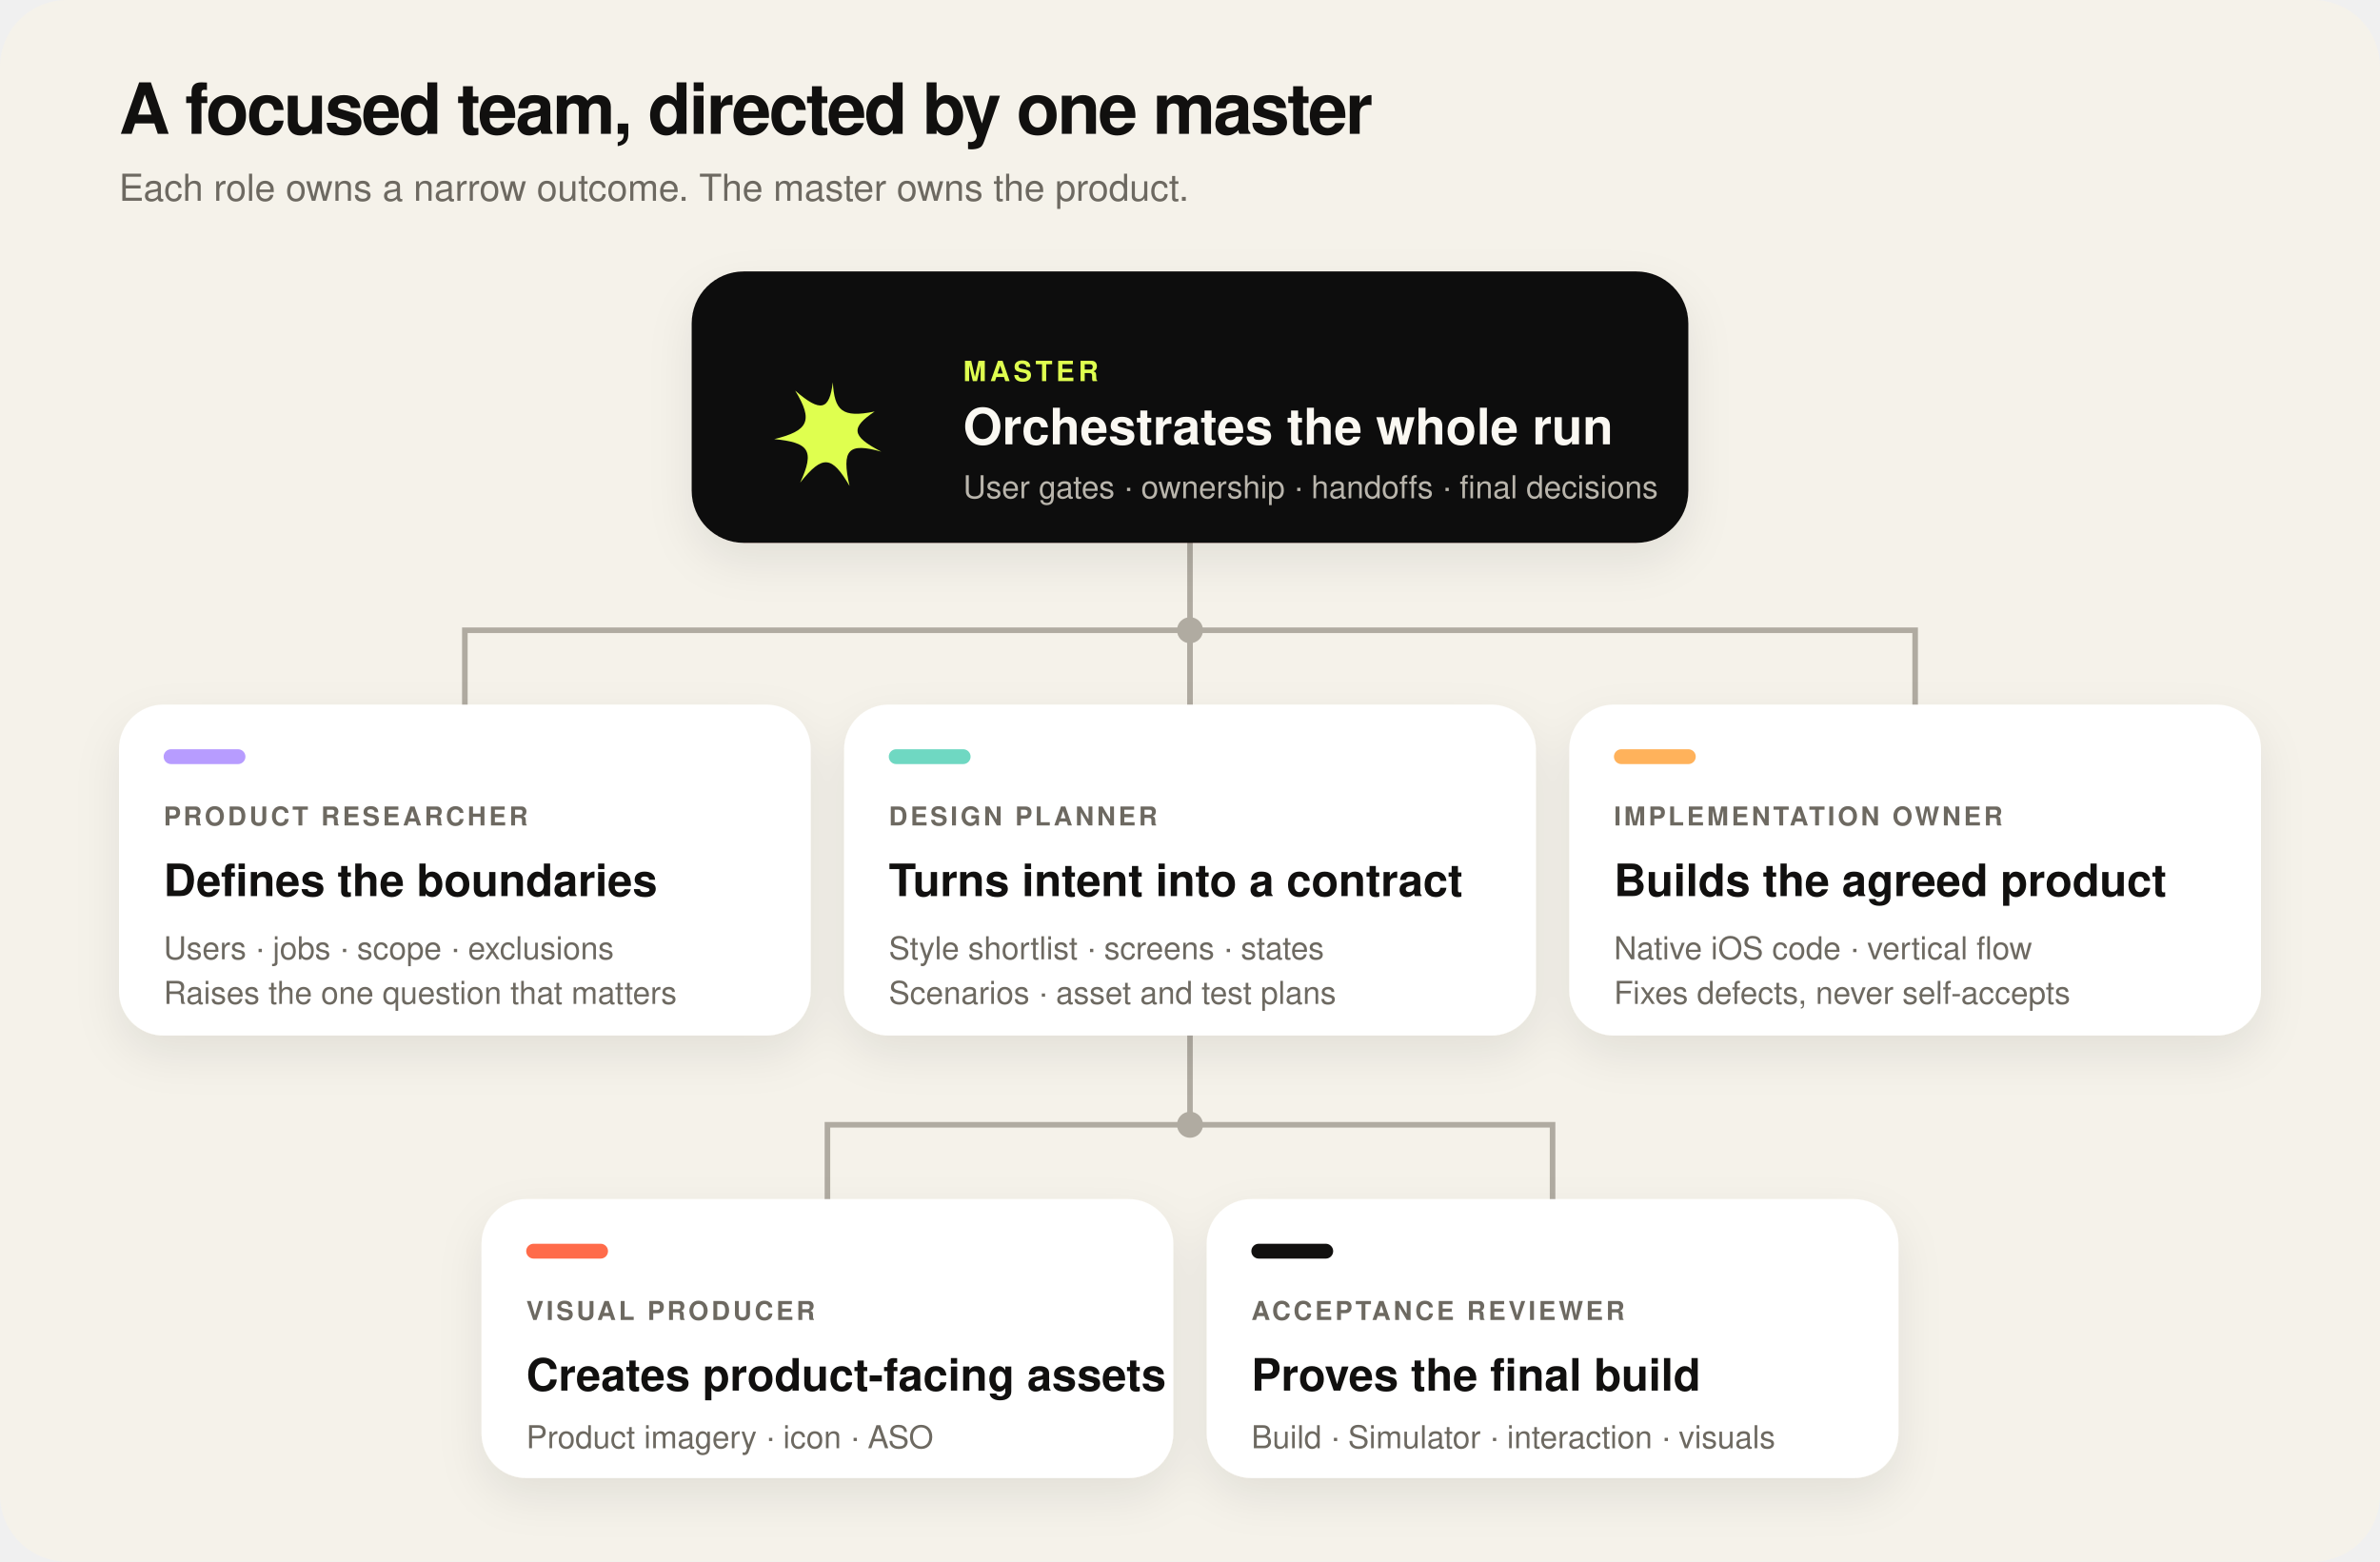
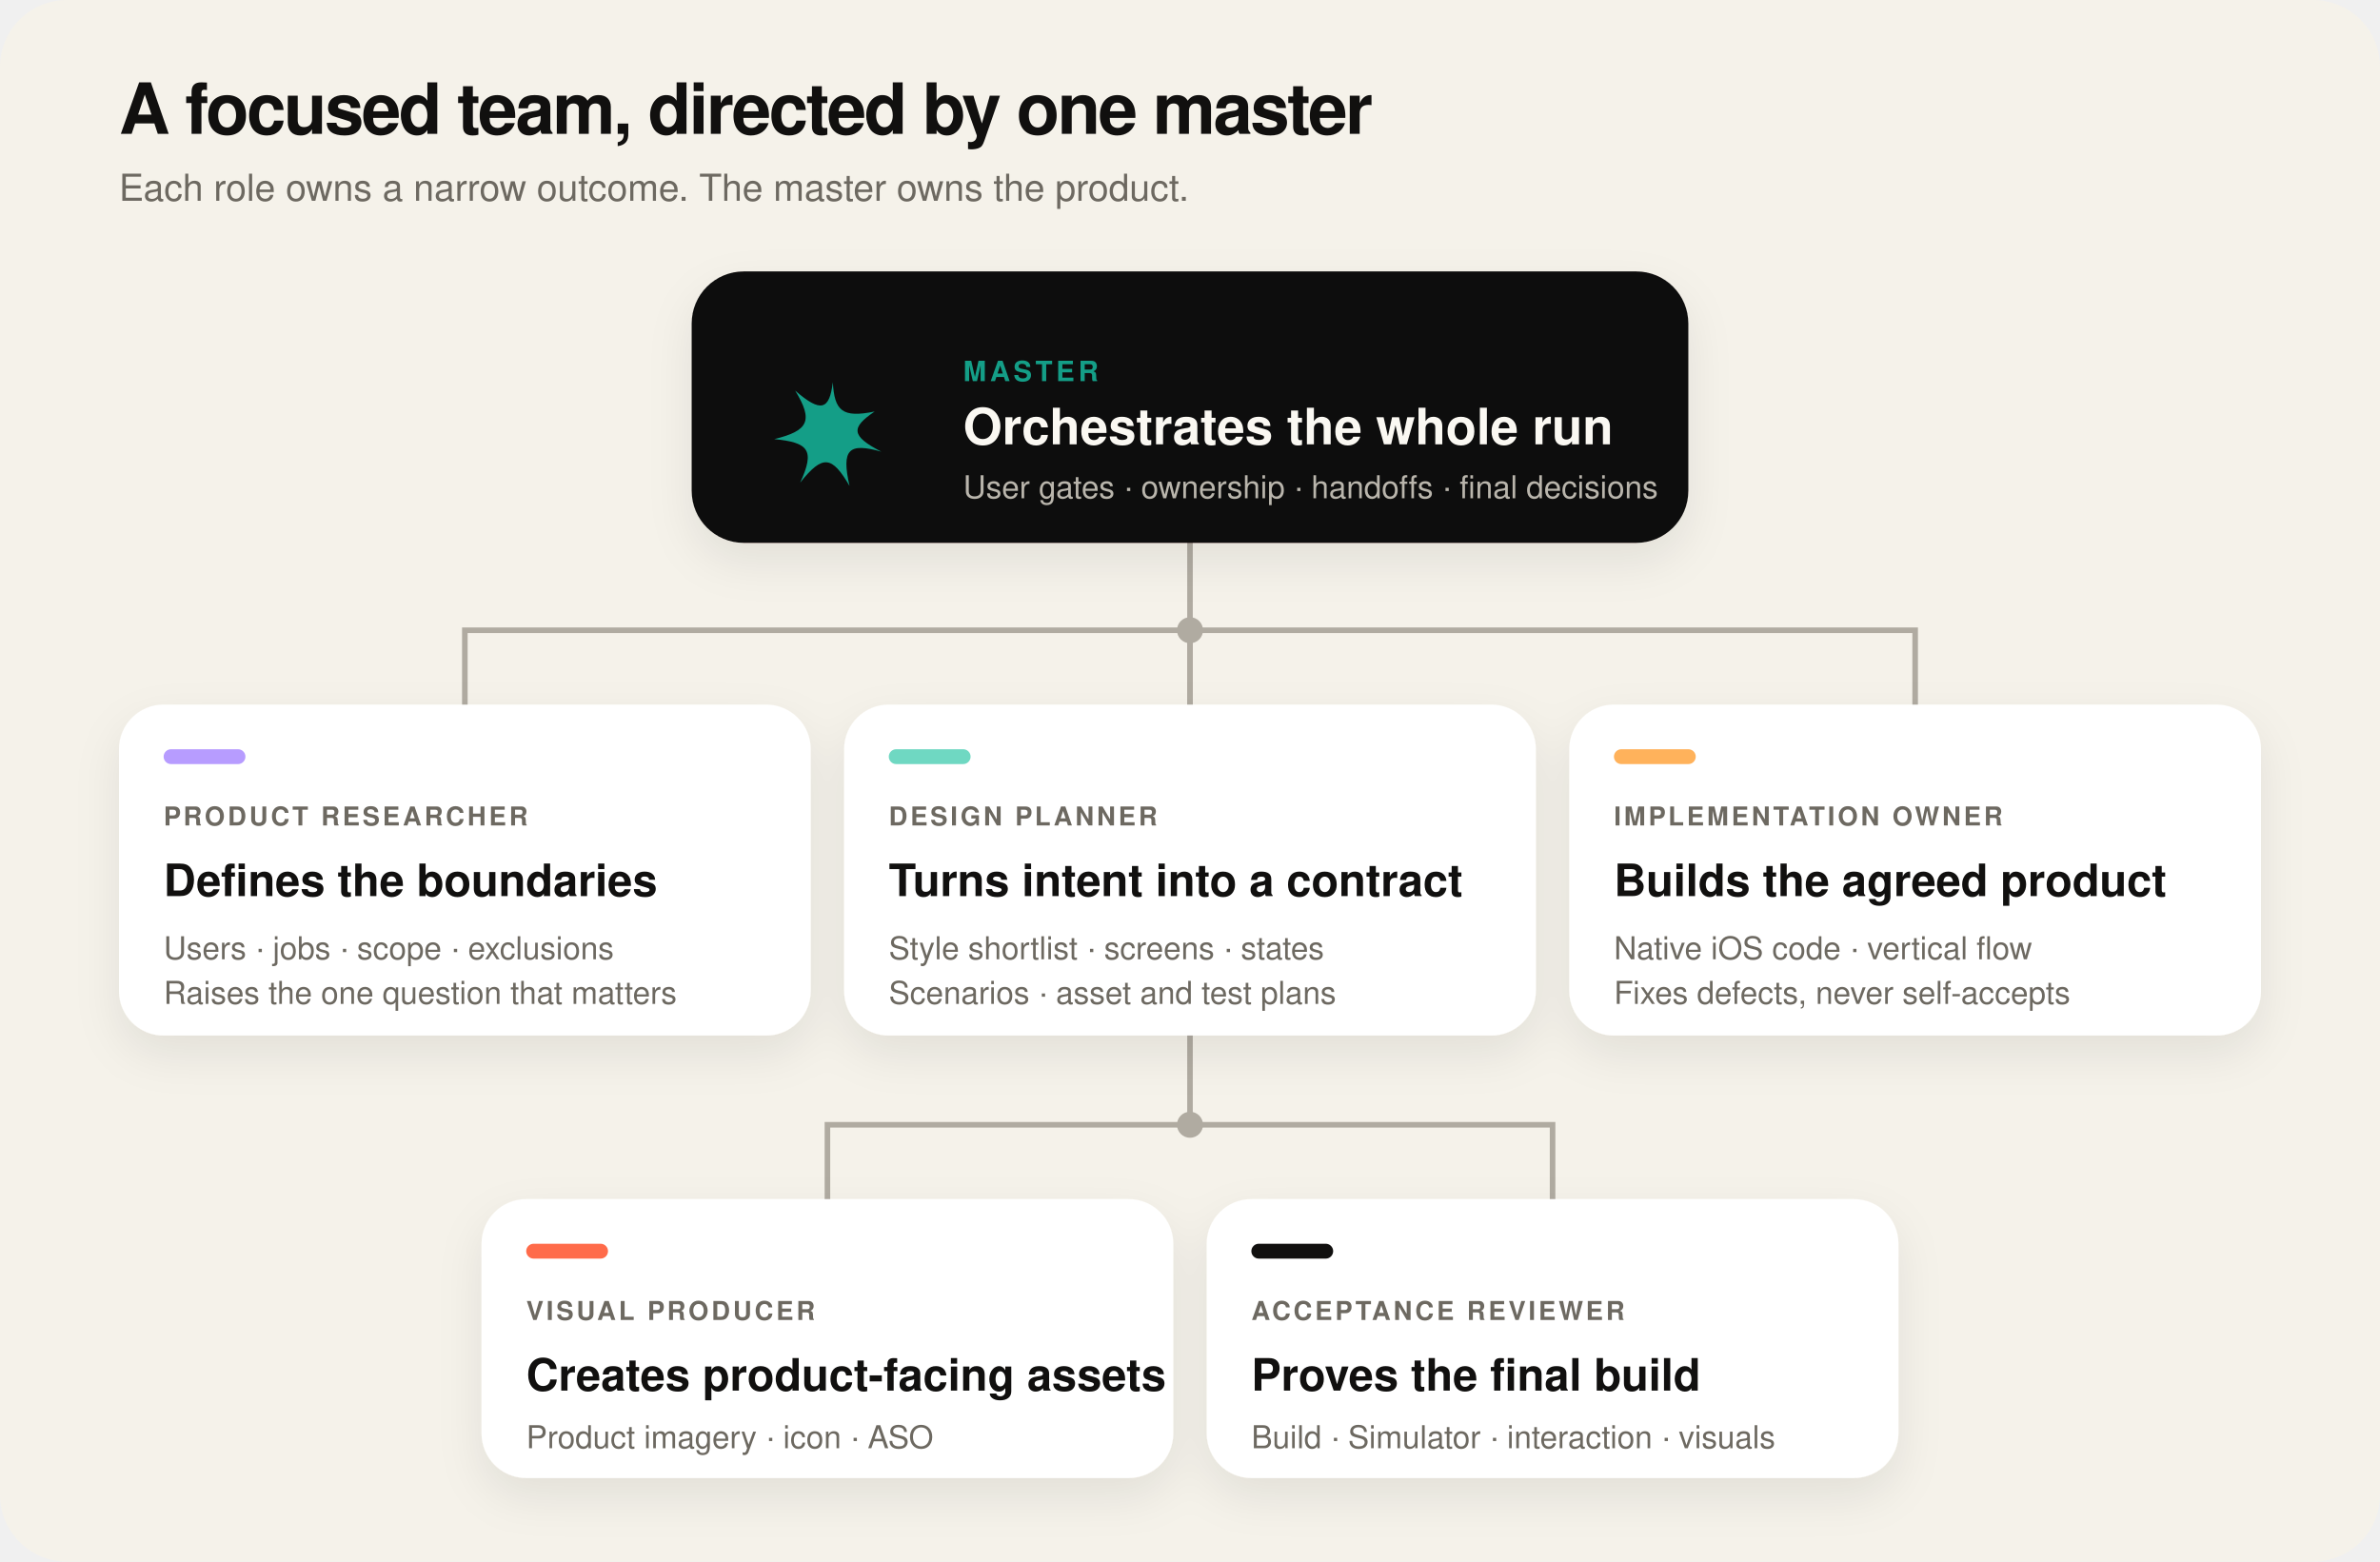
<svg xmlns="http://www.w3.org/2000/svg" width="1280" height="840" viewBox="0 0 1280 840" role="img" aria-labelledby="title desc">
  <defs>
    <filter id="shadow" x="-20%" y="-20%" width="140%" height="150%">
      <feDropShadow dx="0" dy="10" stdDeviation="12" flood-color="#000000" flood-opacity="0.08" />
    </filter>
  </defs>
  <rect width="1280" height="840" rx="36" fill="#F5F2EA" />
  <g font-family="-apple-system, BlinkMacSystemFont, 'Segoe UI', Helvetica, Arial, sans-serif">
    <text x="64" y="72" fill="#11100F" font-size="38" font-weight="760" letter-spacing="-1.2">A focused team, directed by one master</text>
    <text x="64" y="108" fill="#6D6961" font-size="20">Each role owns a narrow outcome. The master owns the product.</text>
    <g fill="none" stroke="#B0ABA1" stroke-width="3" stroke-linecap="round">
      <path d="M640 292V339H250V379" />
      <path d="M640 339H640V379" />
      <path d="M640 339H1030V379" />
      <path d="M640 339V605H445V645" />
      <path d="M640 605H835V645" />
    </g>
    <g fill="#B0ABA1">
      <circle cx="640" cy="339" r="7" />
      <circle cx="640" cy="605" r="7" />
    </g>
    <g filter="url(#shadow)">
      <rect x="372" y="146" width="536" height="146" rx="28" fill="#11100F" />
      <rect x="64" y="379" width="372" height="178" rx="24" fill="#FFFFFF" />
      <rect x="454" y="379" width="372" height="178" rx="24" fill="#FFFFFF" />
      <rect x="844" y="379" width="372" height="178" rx="24" fill="#FFFFFF" />
      <rect x="259" y="645" width="372" height="150" rx="24" fill="#FFFFFF" />
      <rect x="649" y="645" width="372" height="150" rx="24" fill="#FFFFFF" />
    </g>
-     <path transform="translate(411 202) scale(.45)" fill="#DFFF4F" d="M82 8C84 42 93 51 132 43C104 62 103 72 140 91C101 80 92 88 102 132C81 96 70 94 43 128C61 89 53 80 12 76C53 66 59 54 37 18C68 45 78 41 82 8Z" />
-     <text x="518" y="205" fill="#DFFF4F" font-size="15" font-weight="760" letter-spacing="2">MASTER</text>
+     <path transform="translate(411 202) scale(.45)" fill="#149E87" d="M82 8C84 42 93 51 132 43C104 62 103 72 140 91C101 80 92 88 102 132C81 96 70 94 43 128C61 89 53 80 12 76C53 66 59 54 37 18C68 45 78 41 82 8Z" />
+     <text x="518" y="205" fill="#149E87" font-size="15" font-weight="760" letter-spacing="2">MASTER</text>
    <text x="518" y="239" fill="#FAF8F2" font-size="27" font-weight="740">Orchestrates the whole run</text>
    <text x="518" y="268" fill="#B9B5AC" font-size="17">User gates · ownership · handoffs · final decisions</text>
    <g font-size="14" font-weight="760" letter-spacing="1.5">
      <rect x="88" y="403" width="44" height="8" rx="4" fill="#B79CFF" />
      <text x="88" y="444" fill="#6D6961">PRODUCT RESEARCHER</text>
      <rect x="478" y="403" width="44" height="8" rx="4" fill="#6FD8C2" />
      <text x="478" y="444" fill="#6D6961">DESIGN PLANNER</text>
      <rect x="868" y="403" width="44" height="8" rx="4" fill="#FFB25B" />
      <text x="868" y="444" fill="#6D6961">IMPLEMENTATION OWNER</text>
      <rect x="283" y="669" width="44" height="8" rx="4" fill="#FF6B4A" />
      <text x="283" y="710" fill="#6D6961">VISUAL PRODUCER</text>
      <rect x="673" y="669" width="44" height="8" rx="4" fill="#11100F" />
      <text x="673" y="710" fill="#6D6961">ACCEPTANCE REVIEWER</text>
    </g>
    <g fill="#11100F" font-size="24" font-weight="735">
      <text x="88" y="482">Defines the boundaries</text>
      <text x="478" y="482">Turns intent into a contract</text>
      <text x="868" y="482">Builds the agreed product</text>
      <text x="283" y="748">Creates product-facing assets</text>
      <text x="673" y="748">Proves the final build</text>
    </g>
    <g fill="#6D6961" font-size="17">
      <text x="88" y="516">Users · jobs · scope · exclusions</text>
      <text x="88" y="540">Raises the one question that matters</text>
      <text x="478" y="516">Style shortlist · screens · states</text>
      <text x="478" y="540">Scenarios · asset and test plans</text>
      <text x="868" y="516">Native iOS code · vertical flow</text>
      <text x="868" y="540">Fixes defects, never self-accepts</text>
      <text x="283" y="779">Product imagery · icon · ASO</text>
      <text x="673" y="779">Build · Simulator · interaction · visuals</text>
    </g>
  </g>
</svg>
